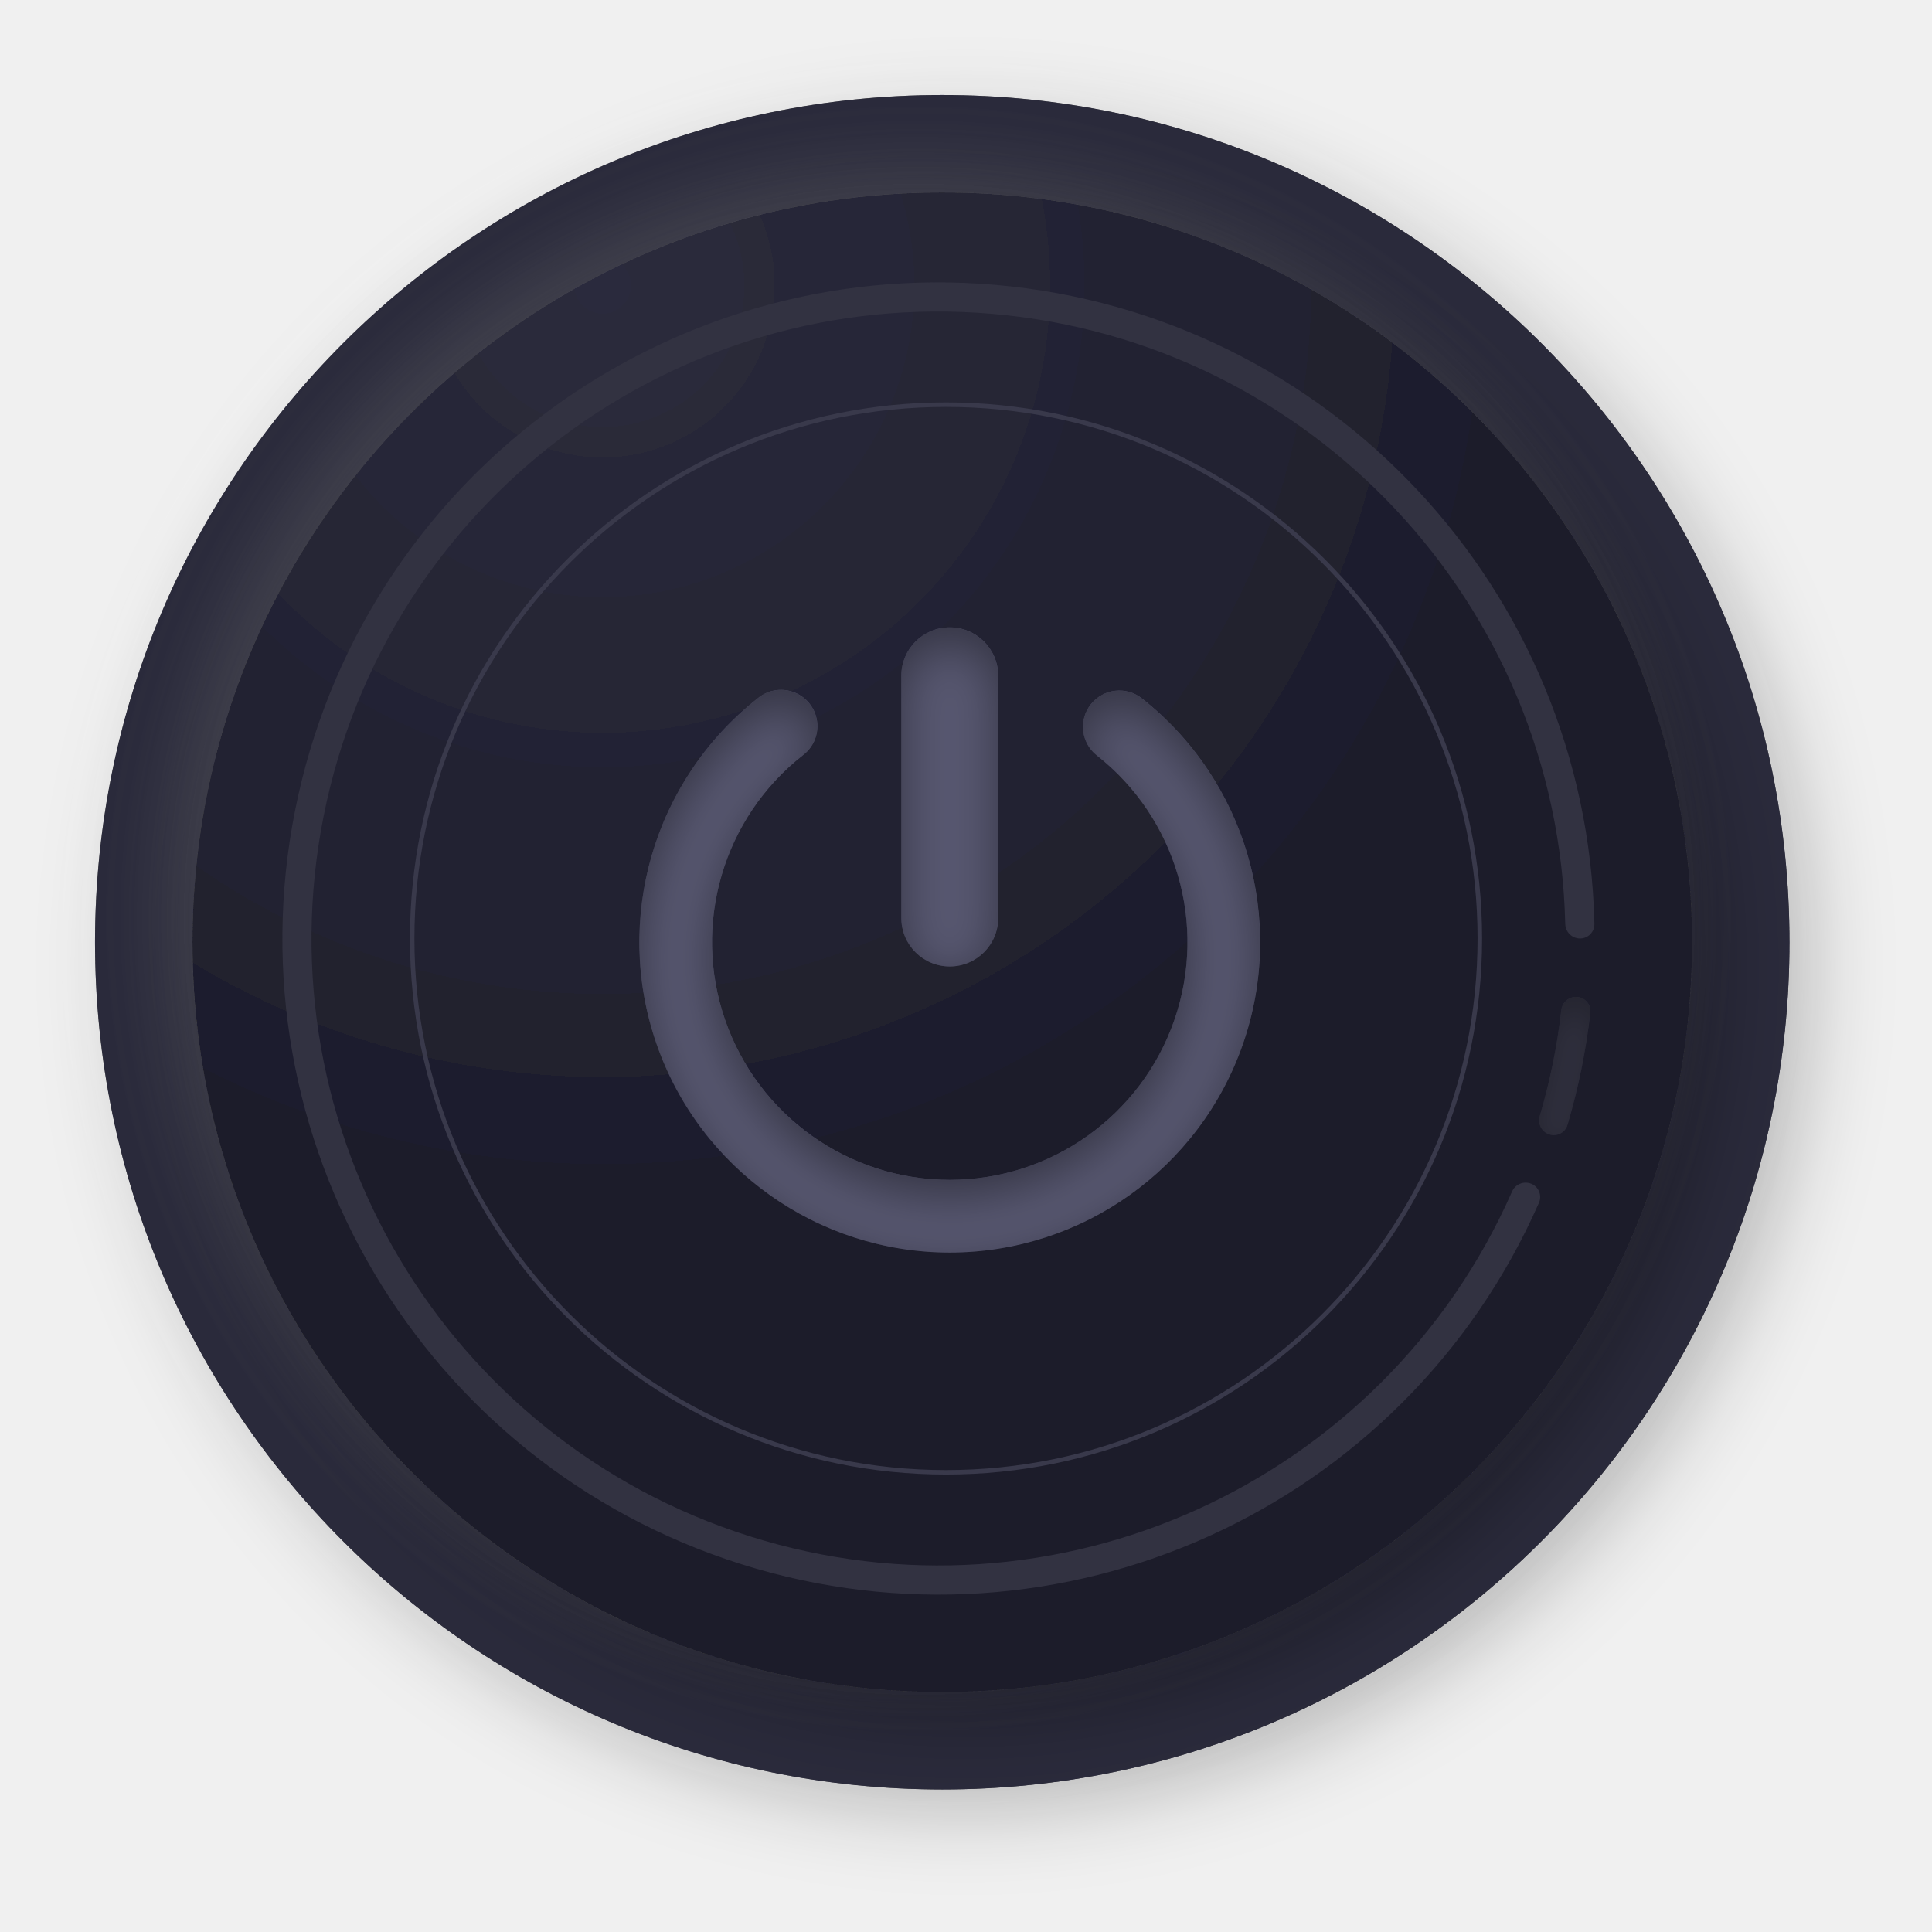
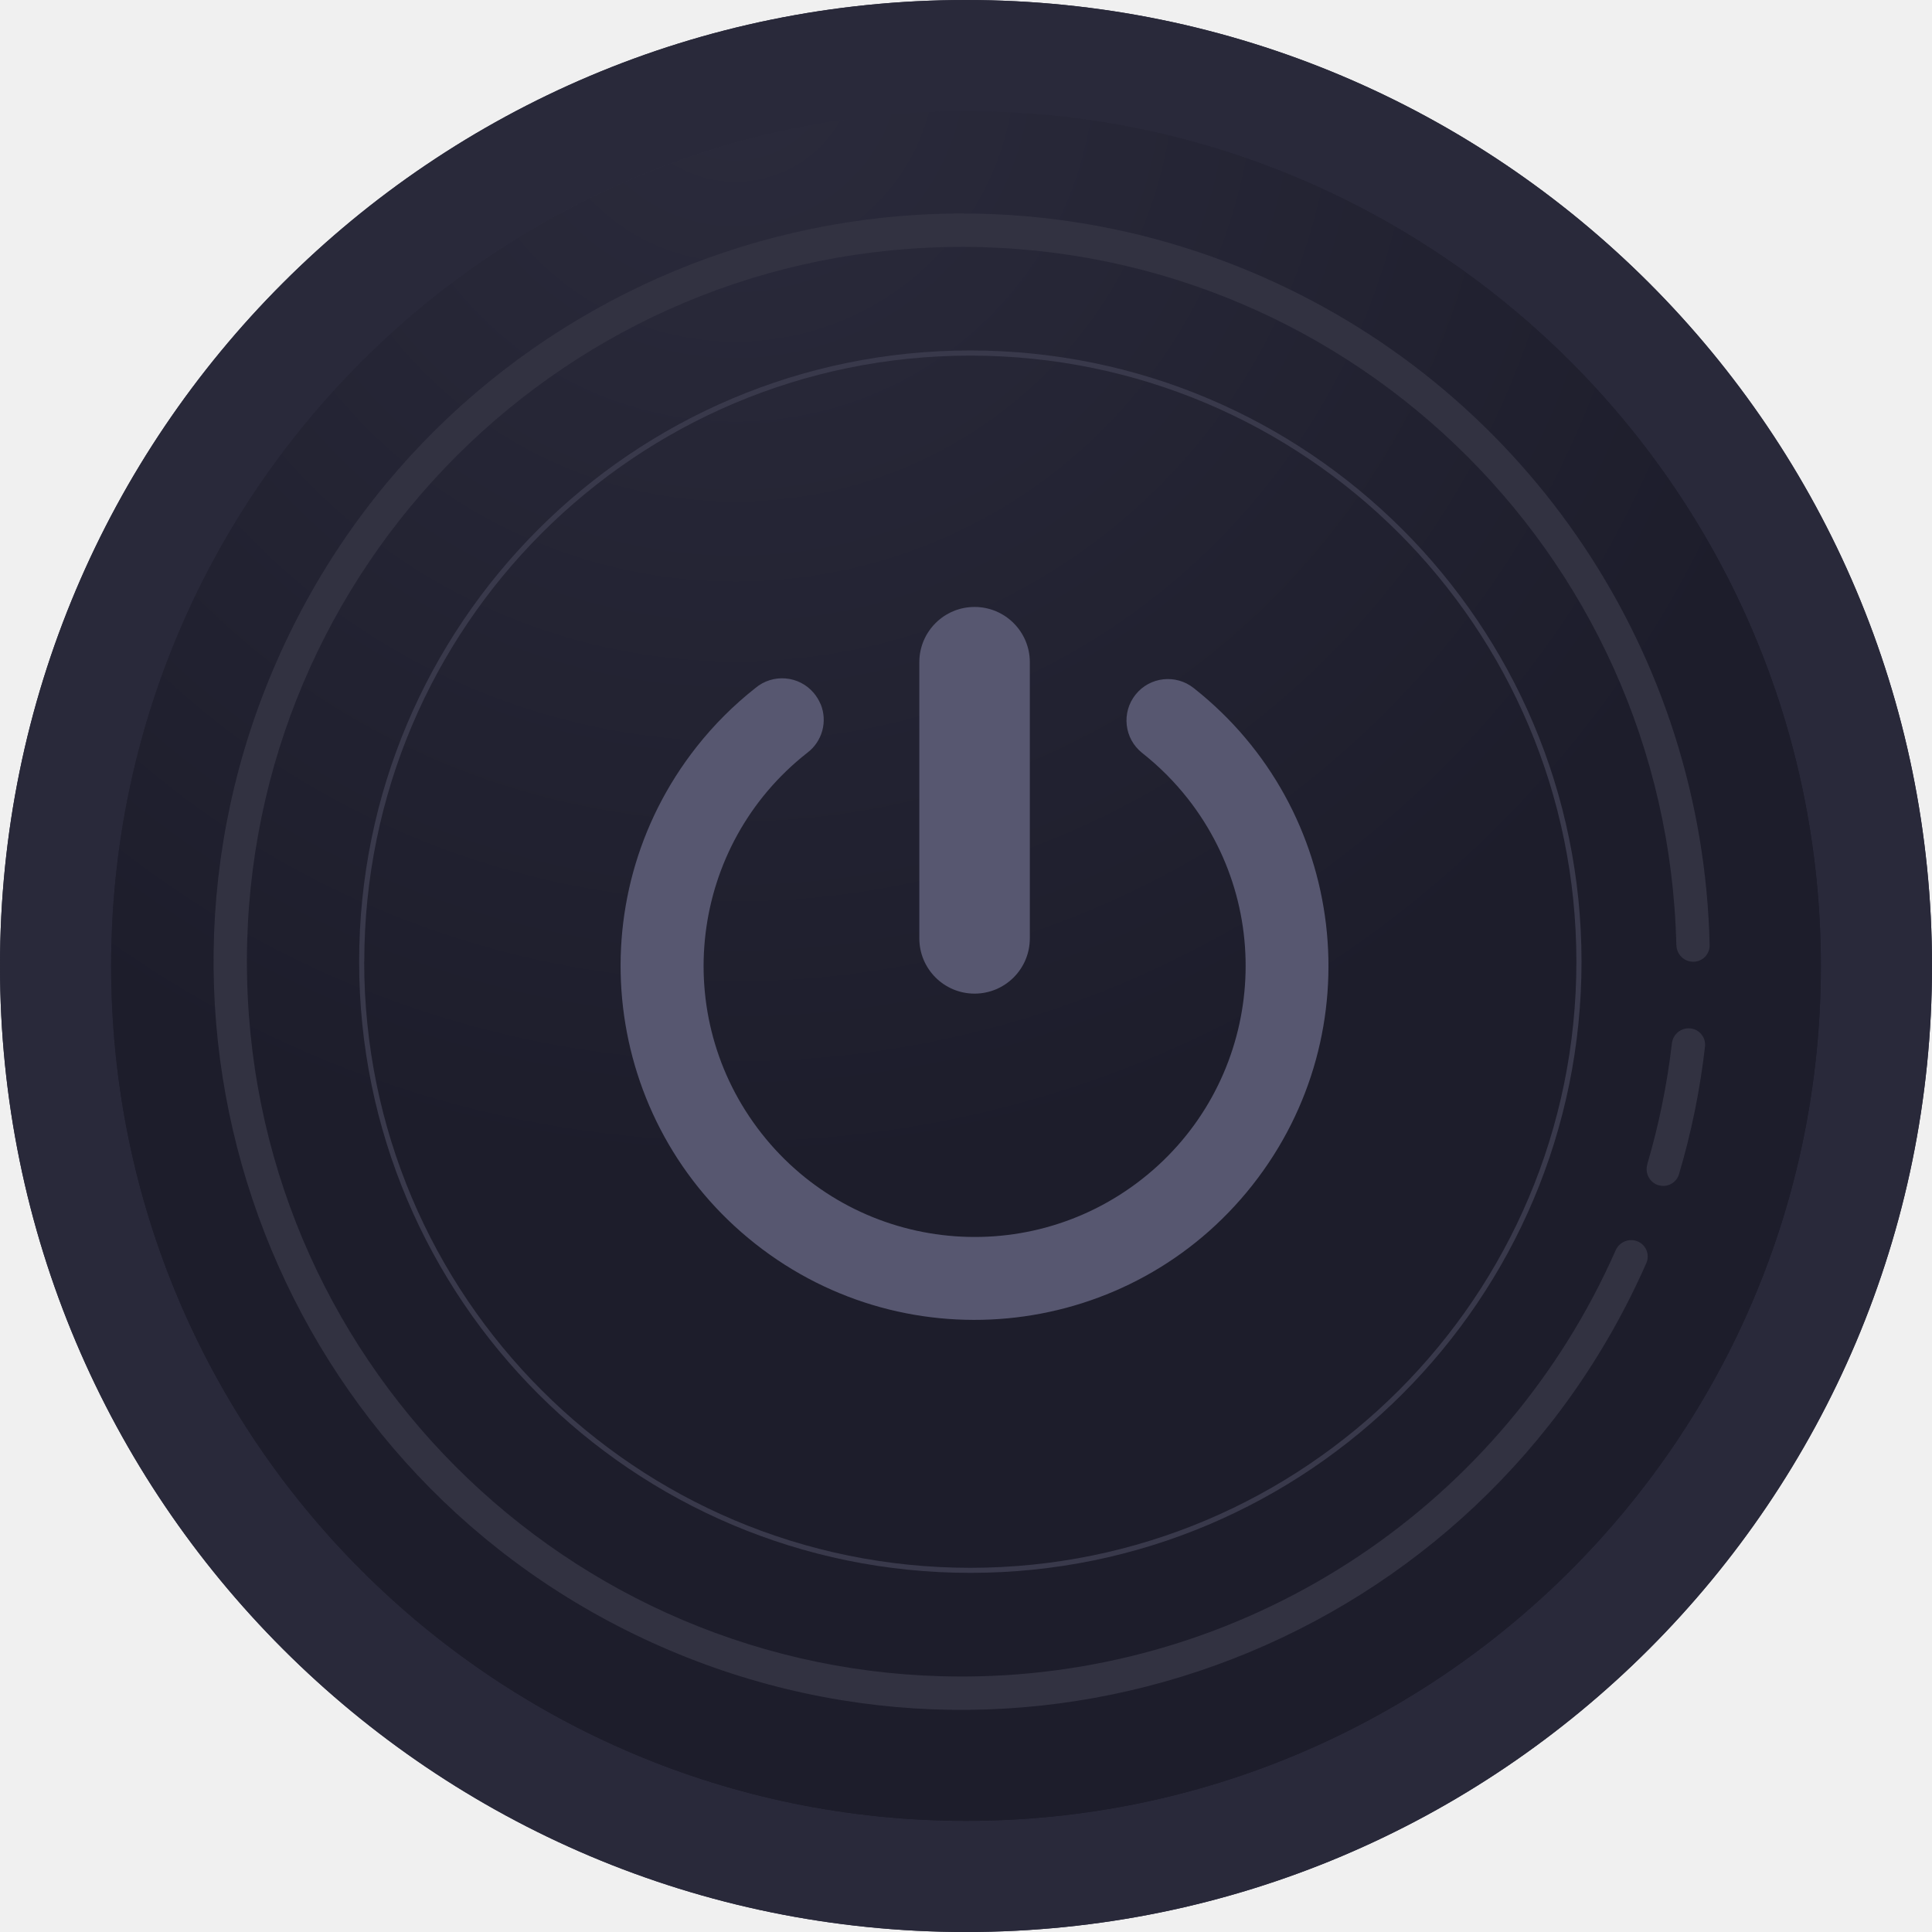
- <svg xmlns="http://www.w3.org/2000/svg" width="244" height="244" viewBox="0 0 244 244">
+ <svg xmlns="http://www.w3.org/2000/svg" id="Layer_1" data-name="Layer 1" viewBox="0 0 214 214">
  <defs>
-     <filter id="Ellipse_5" x="0" y="0" width="244" height="244" filterUnits="userSpaceOnUse">
-       <feOffset dx="3" dy="3" input="SourceAlpha" />
-       <feGaussianBlur stdDeviation="5" result="blur" />
-       <feFlood flood-opacity="0.212" />
-       <feComposite operator="in" in2="blur" />
-       <feComposite in="SourceGraphic" />
-     </filter>
-     <filter id="Ellipse_5-2" x="1" y="1" width="232" height="232" filterUnits="userSpaceOnUse">
-       <feOffset dx="-2" dy="-2" input="SourceAlpha" />
-       <feGaussianBlur stdDeviation="3" result="blur-2" />
-       <feFlood flood-color="#fff" flood-opacity="0.122" />
-       <feComposite operator="in" in2="blur-2" />
-       <feComposite in="SourceGraphic" />
-     </filter>
-     <radialGradient id="radial-gradient" cx="0.384" cy="0.128" r="0.647" gradientUnits="objectBoundingBox">
+     <radialGradient id="radial-gradient" cx="-383.95" cy="608.62" fx="-383.95" fy="608.62" r=".65" gradientTransform="translate(-86654.28 105189.22) rotate(71.76) scale(189.42 -189.42)" gradientUnits="userSpaceOnUse">
      <stop offset="0" stop-color="#2e2e40" />
      <stop offset="1" stop-color="#1d1d2b" />
    </radialGradient>
-     <filter id="Ellipse_1" x="12.31" y="12.31" width="219.381" height="219.381" filterUnits="userSpaceOnUse">
-       <feOffset dx="3" dy="3" input="SourceAlpha" />
-       <feGaussianBlur stdDeviation="5" result="blur-3" />
-       <feFlood flood-opacity="0.302" />
-       <feComposite operator="in" in2="blur-3" />
-       <feComposite in="SourceGraphic" />
-     </filter>
-     <radialGradient id="radial-gradient-2" cx="0.272" cy="0.059" r="0.647" gradientUnits="objectBoundingBox">
+     <radialGradient id="radial-gradient-2" cx="-384.06" cy="608.69" fx="-384.06" fy="608.69" r=".65" gradientTransform="translate(-86654.28 105189.22) rotate(71.76) scale(189.42 -189.42)" gradientUnits="userSpaceOnUse">
      <stop offset="0" stop-color="#2b2b3c" />
      <stop offset="1" stop-color="#1d1d2b" />
    </radialGradient>
-     <filter id="Ellipse_1-2" x="7.81" y="7.81" width="216.381" height="216.381" filterUnits="userSpaceOnUse">
-       <feOffset dx="-3" dy="-3" input="SourceAlpha" />
-       <feGaussianBlur stdDeviation="4.5" result="blur-4" />
-       <feFlood flood-color="#838383" flood-opacity="0.278" />
-       <feComposite operator="in" in2="blur-4" />
-       <feComposite in="SourceGraphic" />
-     </filter>
-     <filter id="Vector">
-       <feOffset dy="2" input="SourceAlpha" />
-       <feGaussianBlur stdDeviation="2" result="blur-5" />
-       <feFlood flood-opacity="0.263" result="color" />
-       <feComposite operator="out" in="SourceGraphic" in2="blur-5" />
-       <feComposite operator="in" in="color" />
-       <feComposite operator="in" in2="SourceGraphic" />
-     </filter>
-     <filter id="Vector-2">
-       <feOffset dy="2" input="SourceAlpha" />
-       <feGaussianBlur stdDeviation="3" result="blur-6" />
-       <feFlood flood-opacity="0.396" result="color-2" />
-       <feComposite operator="out" in="SourceGraphic" in2="blur-6" />
-       <feComposite operator="in" in="color-2" />
-       <feComposite operator="in" in2="SourceGraphic" />
-     </filter>
  </defs>
-   <g id="power_off" transform="translate(-91 -210)">
+   <g id="power_off" data-name="power off">
    <g id="Group_5" data-name="Group 5">
-       <g transform="matrix(1, 0, 0, 1, 91, 210)" filter="url(#Ellipse_5)">
-         <circle id="Ellipse_5-3" data-name="Ellipse 5" cx="107" cy="107" r="107" transform="translate(12 12)" fill="#29293a" />
-       </g>
-       <g transform="matrix(1, 0, 0, 1, 91, 210)" filter="url(#Ellipse_5-2)">
-         <circle id="Ellipse_5-4" data-name="Ellipse 5" cx="107" cy="107" r="107" transform="translate(12 12)" fill="#29293a" />
-       </g>
+       <circle id="Ellipse_5-3" data-name="Ellipse 5-3" cx="107" cy="107" r="107" fill="#29293a" />
+       <circle id="Ellipse_5-4" data-name="Ellipse 5-4" cx="107" cy="107" r="107" fill="#29293a" />
    </g>
-     <g transform="matrix(1, 0, 0, 1, 91, 210)" filter="url(#Ellipse_1)">
-       <circle id="Ellipse_1-3" data-name="Ellipse 1" cx="94.69" cy="94.69" r="94.69" transform="translate(24.31 24.31)" fill="url(#radial-gradient)" />
-     </g>
-     <g transform="matrix(1, 0, 0, 1, 91, 210)" filter="url(#Ellipse_1-2)">
-       <circle id="Ellipse_1-4" data-name="Ellipse 1" cx="94.69" cy="94.69" r="94.69" transform="translate(24.31 24.31)" fill="url(#radial-gradient-2)" />
-     </g>
-     <g data-type="innerShadowGroup">
-       <path id="Vector-3" data-name="Vector" d="M158.786,105.285A79.176,79.176,0,0,0,161.511,91.9a1.873,1.873,0,0,1,2.021-1.662,1.808,1.808,0,0,1,1.644,2,82.855,82.855,0,0,1-2.886,14.174A1.808,1.808,0,0,1,160,107.6,1.873,1.873,0,0,1,158.786,105.285Z" transform="translate(126.672 245.672)" fill="#323241" />
-       <g transform="matrix(1, 0, 0, 1, 91, 210)" filter="url(#Vector)">
-         <path id="Vector-4" data-name="Vector" d="M158.786,105.285A79.176,79.176,0,0,0,161.511,91.9a1.873,1.873,0,0,1,2.021-1.662,1.808,1.808,0,0,1,1.644,2,82.855,82.855,0,0,1-2.886,14.174A1.808,1.808,0,0,1,160,107.6,1.873,1.873,0,0,1,158.786,105.285Z" transform="translate(35.67 35.67)" fill="#fff" />
-       </g>
-     </g>
-     <path id="Ellipse_3" data-name="Ellipse 3" d="M135.407,67.7A67.7,67.7,0,1,1,67.7,0,67.7,67.7,0,0,1,135.407,67.7ZM.568,67.7A67.135,67.135,0,1,0,67.7.568,67.135,67.135,0,0,0,.568,67.7Z" transform="translate(142.77 260.823)" fill="#39394b" />
-     <g id="icons8-shutdown_1" data-name="icons8-shutdown 1" transform="translate(171.177 289.23)">
-       <path id="Vector-5" data-name="Vector" d="M162.008,81.015a79.175,79.175,0,1,0-6.718,33.8,1.873,1.873,0,0,1,2.423-.988,1.808,1.808,0,0,1,.978,2.4,82.854,82.854,0,1,1,7-35.21,1.808,1.808,0,0,1-1.819,1.839,1.873,1.873,0,0,1-1.861-1.839Z" transform="translate(-44.505 -43.558)" fill="#323241" />
-       <rect id="icons8-shutdown_1-2" data-name="icons8-shutdown 1" width="79.54" height="79.54" fill="none" />
-       <g data-type="innerShadowGroup">
-         <path id="Vector-6" data-name="Vector" d="M45.315,6.118V36.711a6.118,6.118,0,0,1-12.237,0V6.118a6.118,6.118,0,0,1,12.237,0ZM22.144,10.755a4.578,4.578,0,0,1-1.494,5.4,30.019,30.019,0,1,0,37.093,0,4.591,4.591,0,0,1,5.736-7.17,39.2,39.2,0,1,1-48.565,0,4.6,4.6,0,0,1,7.23,1.769Z" transform="translate(0.574)" fill="#575770" />
-         <g transform="matrix(1, 0, 0, 1, -80.18, -79.23)" filter="url(#Vector-2)">
-           <path id="Vector-7" data-name="Vector" d="M45.315,6.118V36.711a6.118,6.118,0,0,1-12.237,0V6.118a6.118,6.118,0,0,1,12.237,0ZM22.144,10.755a4.578,4.578,0,0,1-1.494,5.4,30.019,30.019,0,1,0,37.093,0,4.591,4.591,0,0,1,5.736-7.17,39.2,39.2,0,1,1-48.565,0,4.6,4.6,0,0,1,7.23,1.769Z" transform="translate(80.75 79.23)" fill="#fff" />
-         </g>
-       </g>
+     <circle id="Ellipse_1-3" data-name="Ellipse 1-3" cx="107" cy="107" r="94.69" fill="url(#radial-gradient)" />
+     <circle id="Ellipse_1-4" data-name="Ellipse 1-4" cx="107" cy="107" r="94.69" fill="url(#radial-gradient-2)" />
+     <path id="Vector" d="M182.46,128.96c1.29-4.37,2.2-8.85,2.73-13.39,.11-1.01,1.01-1.75,2.02-1.66,.99,.08,1.73,.96,1.65,1.95,0,.02,0,.03,0,.05-.55,4.8-1.51,9.54-2.89,14.17-.29,.95-1.3,1.49-2.26,1.2-.01,0-.02,0-.03,0-.97-.32-1.5-1.34-1.21-2.31Z" fill="#323241" />
+     <path id="Ellipse_3" data-name="Ellipse 3" d="M175.18,106.52c0,37.39-30.31,67.7-67.7,67.7s-67.7-30.31-67.7-67.7c0-37.39,30.31-67.7,67.69-67.7,37.39,0,67.7,30.3,67.71,67.69h0Zm-134.84,0c0,37.08,30.05,67.14,67.13,67.14,37.08,0,67.14-30.05,67.14-67.13,0-37.08-30.05-67.14-67.13-67.14,0,0,0,0,0,0-37.08,0-67.13,30.06-67.13,67.13Z" fill="#39394b" />
+     <g id="icons8-shutdown_1" data-name="icons8-shutdown 1">
+       <path id="Vector-2" d="M185.68,104.69c-1.01-43.72-37.27-78.33-80.99-77.32-43.72,1.01-78.33,37.27-77.32,80.99,1.01,43.72,37.27,78.33,80.99,77.32,30.69-.71,58.21-19.1,70.6-47.19,.41-.93,1.48-1.37,2.42-.99,.93,.37,1.37,1.43,1,2.35,0,.02-.01,.03-.02,.05-18.43,41.88-67.33,60.89-109.21,42.46C31.27,163.92,12.26,115.03,30.7,73.14,49.13,31.26,98.02,12.25,139.91,30.69c29.46,12.97,48.74,41.82,49.46,74,.02,1-.78,1.82-1.78,1.84-.01,0-.03,0-.04,0-1.02,0-1.84-.82-1.86-1.84h0Z" fill="#323241" />
+       <rect id="icons8-shutdown_1-2" data-name="icons8-shutdown 1-2" x="68.18" y="67.23" width="79.54" height="79.54" fill="none" />
+       <path id="Vector-3" d="M114.07,73.35v30.59c0,3.38-2.74,6.12-6.12,6.12s-6.12-2.74-6.12-6.12v-30.59c0-3.38,2.74-6.12,6.12-6.12s6.12,2.74,6.12,6.12Zm-23.17,4.64c.79,1.93,.18,4.15-1.49,5.4-13.04,10.24-15.3,29.11-5.06,42.15,10.24,13.04,29.11,15.3,42.15,5.06,13.04-10.24,15.3-29.11,5.06-42.15-1.48-1.88-3.18-3.58-5.06-5.06-1.98-1.58-2.3-4.47-.72-6.45,1.58-1.98,4.47-2.3,6.45-.72,17,13.41,19.9,38.06,6.49,55.06-13.41,17-38.06,19.9-55.06,6.49-17-13.41-19.9-38.06-6.49-55.06,1.9-2.41,4.08-4.59,6.49-6.49,1.94-1.64,4.84-1.4,6.48,.54,.31,.37,.56,.78,.75,1.23h0Z" fill="#575770" />
    </g>
  </g>
</svg>
